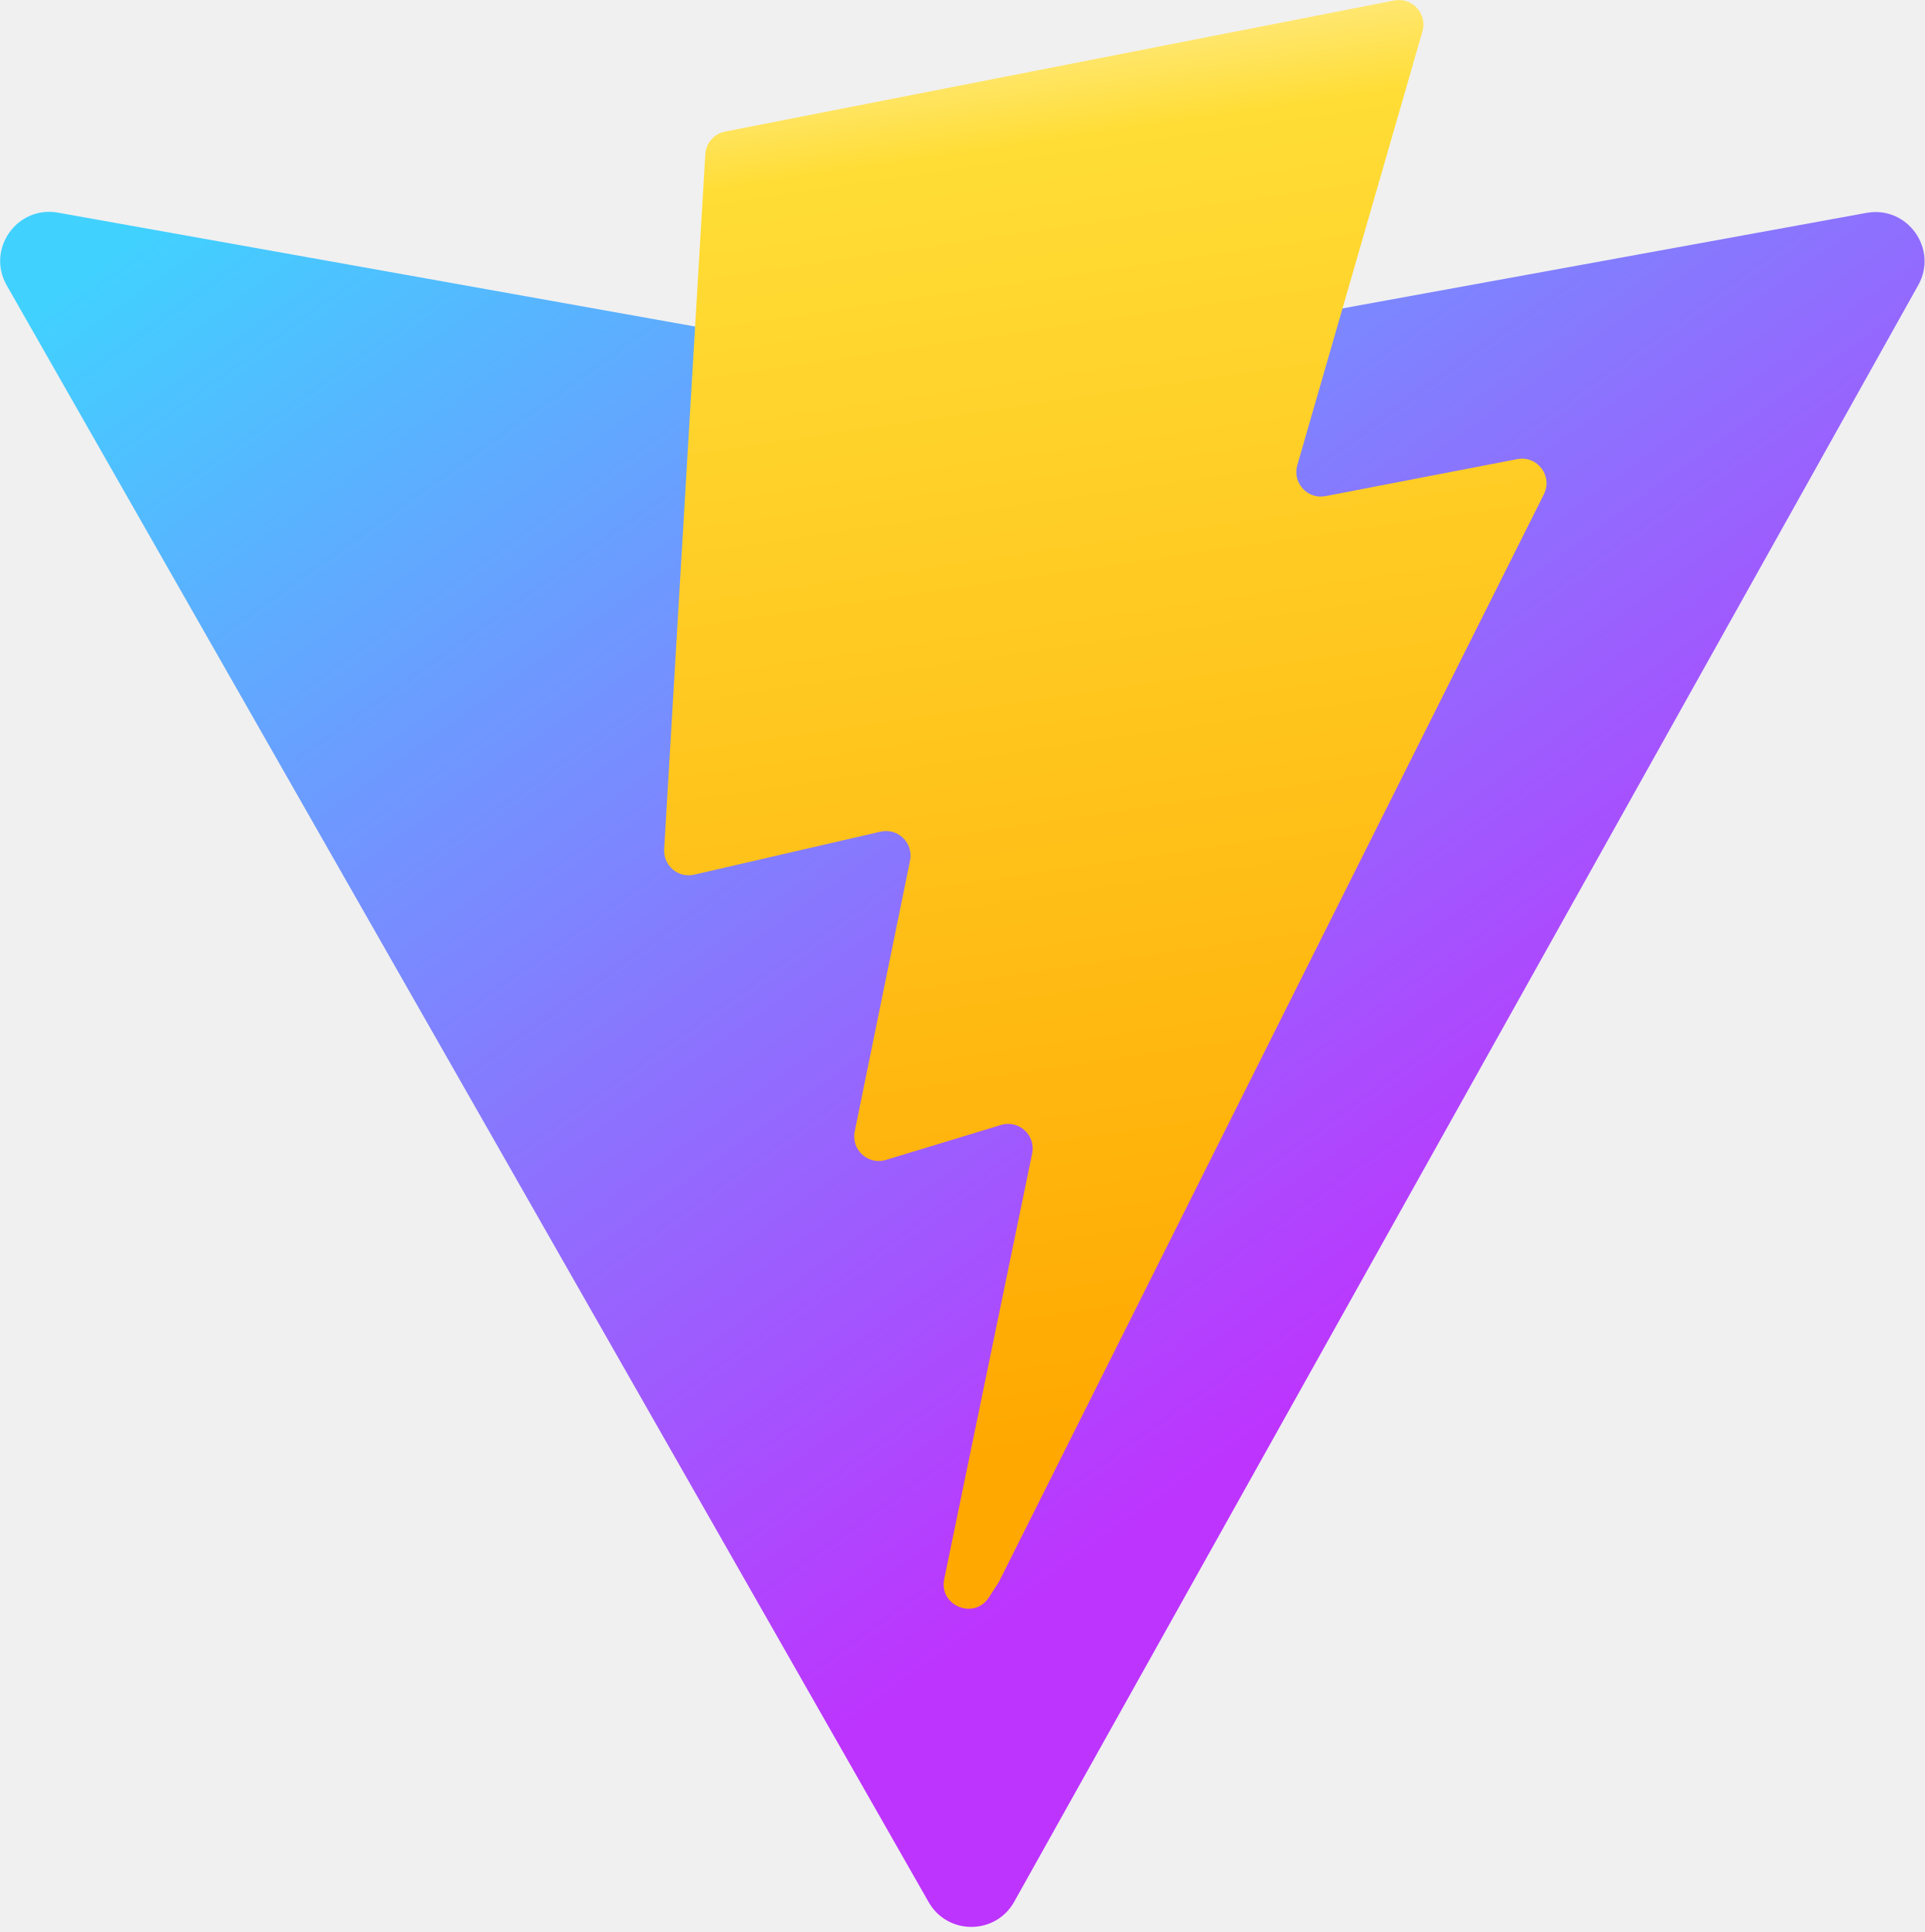
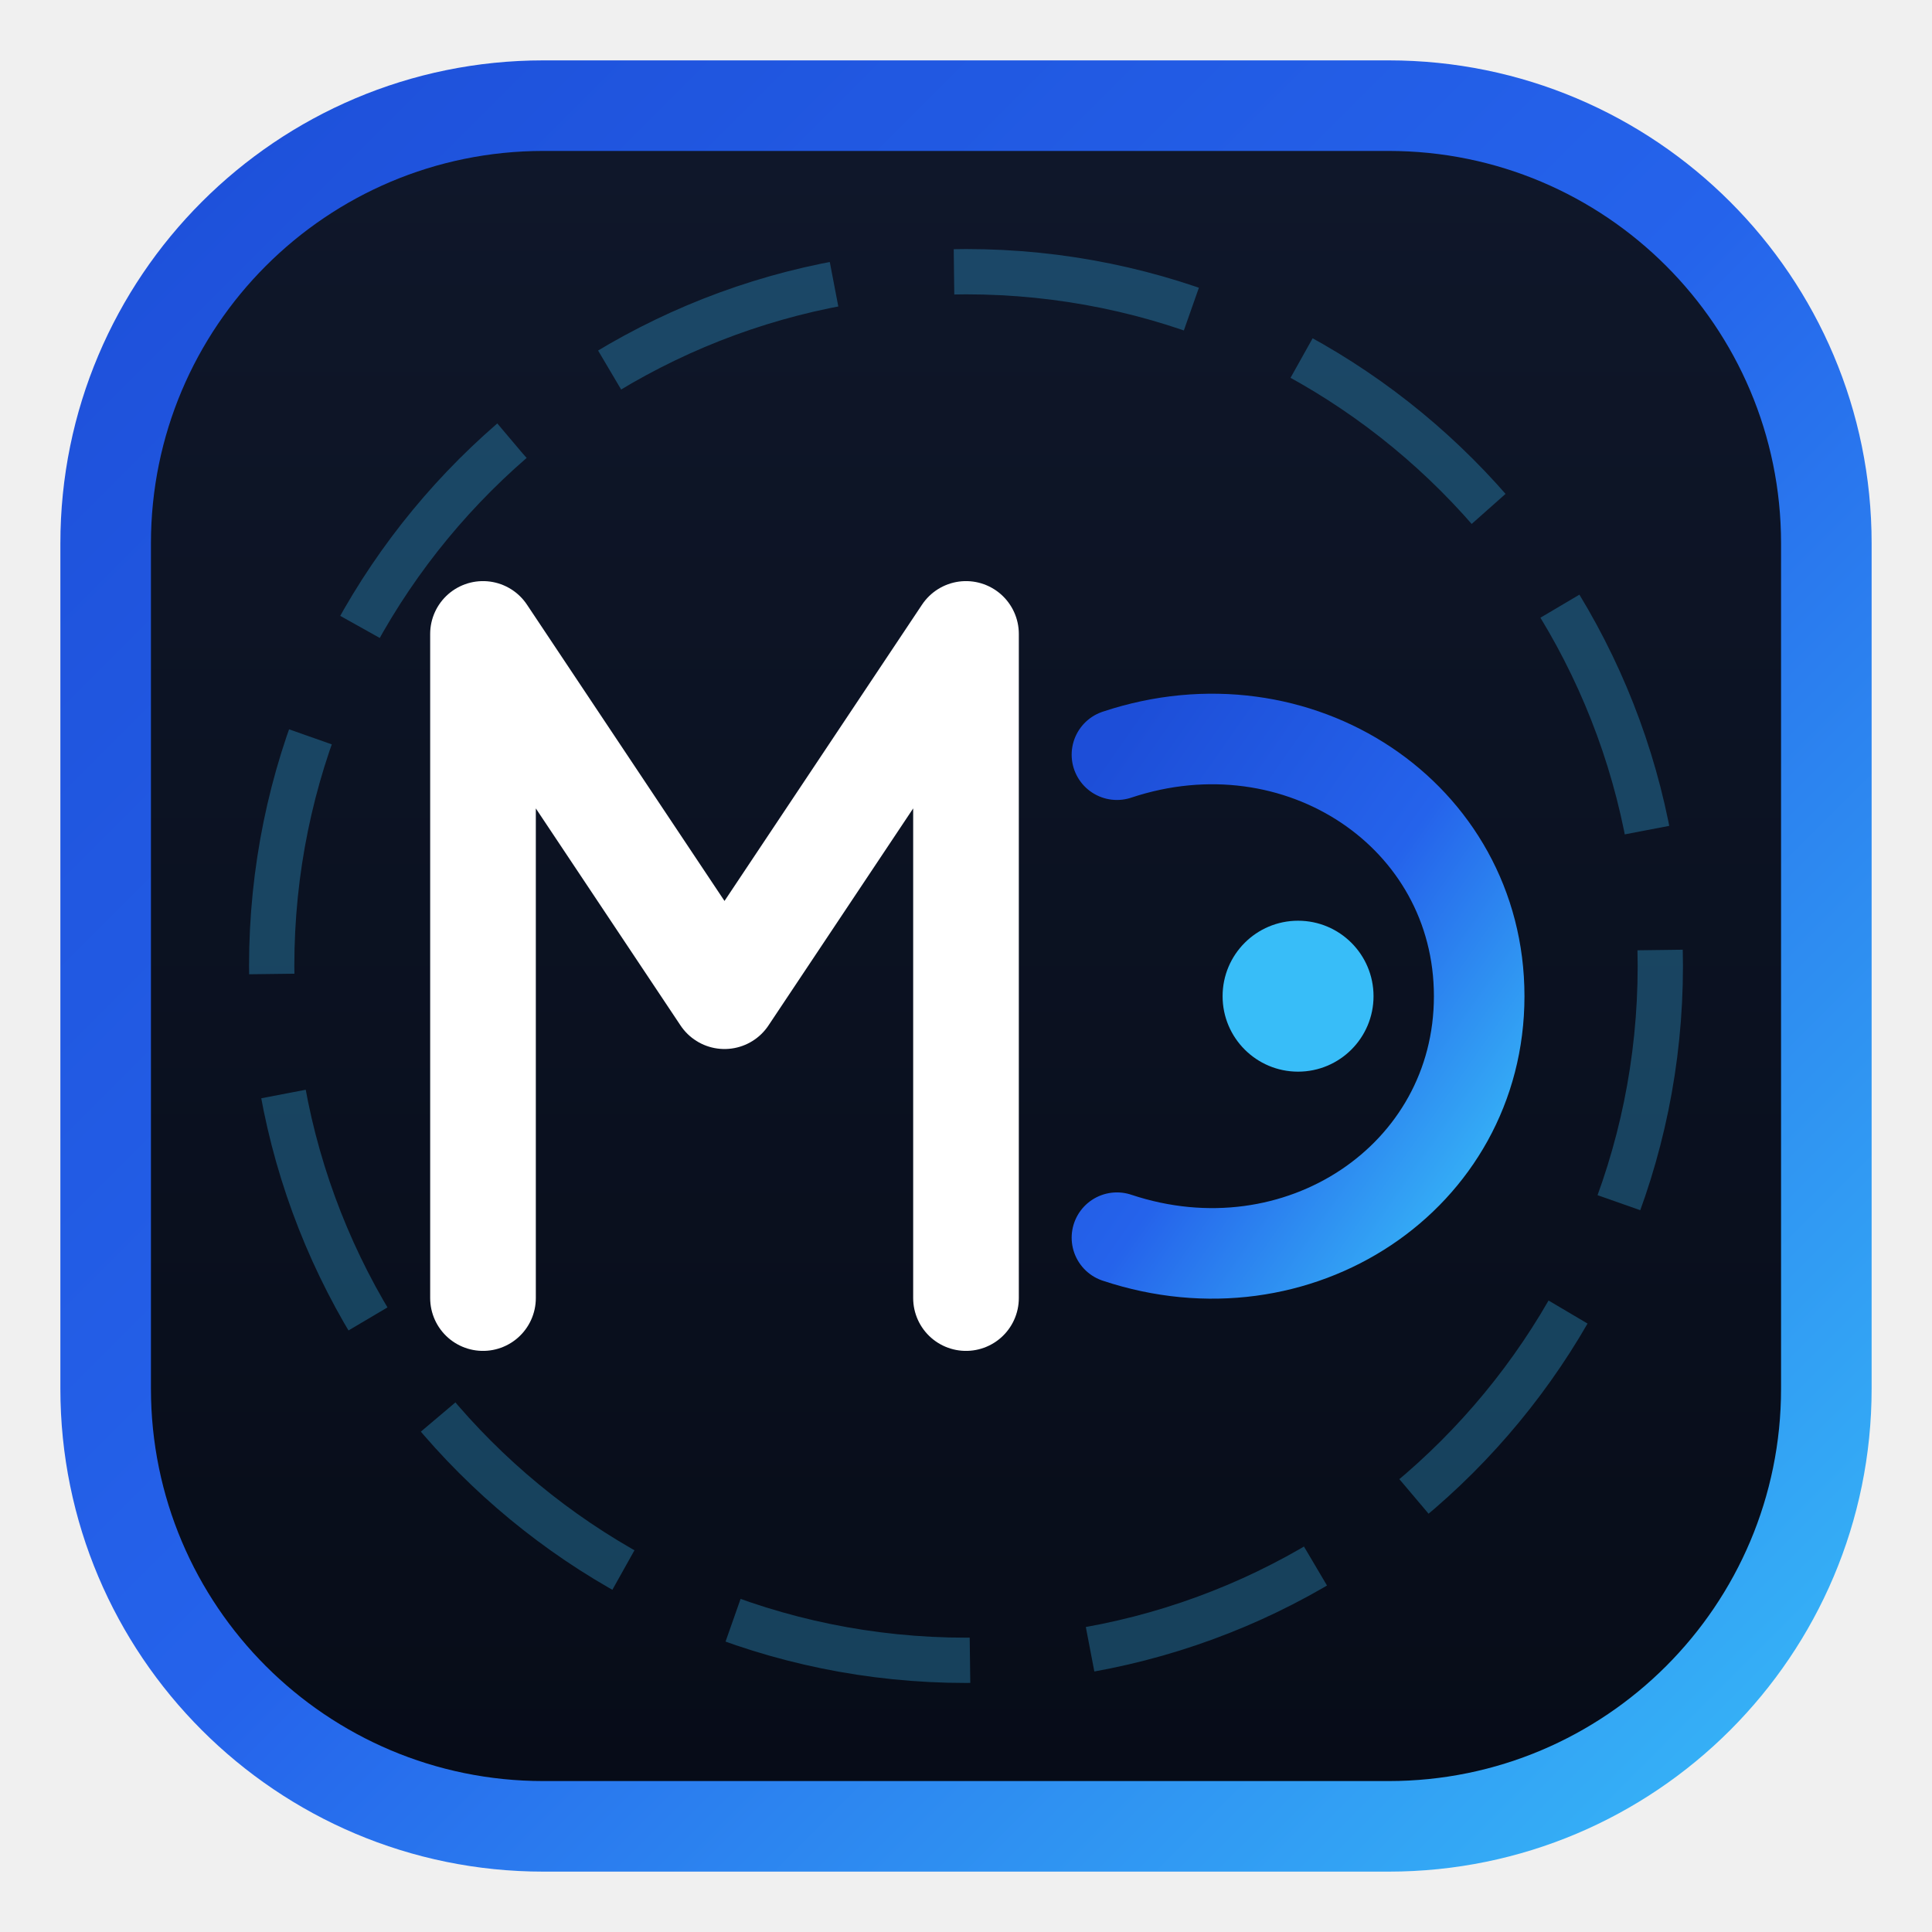
- <svg xmlns="http://www.w3.org/2000/svg" aria-hidden="true" role="img" class="iconify iconify--logos" width="31.88" height="32" preserveAspectRatio="xMidYMid meet" viewBox="0 0 256 257">
+ <svg xmlns="http://www.w3.org/2000/svg" viewBox="0 0 64 64">
  <defs>
-     <linearGradient id="IconifyId1813088fe1fbc01fb466" x1="-.828%" x2="57.636%" y1="7.652%" y2="78.411%">
-       <stop offset="0%" stop-color="#41D1FF" />
-       <stop offset="100%" stop-color="#BD34FE" />
+     <linearGradient id="dasGrad" x1="0%" y1="0%" x2="100%" y2="100%">
+       <stop offset="0%" stop-color="#1d4ed8" />
+       <stop offset="50%" stop-color="#2563eb" />
+       <stop offset="100%" stop-color="#38bdf8" />
    </linearGradient>
-     <linearGradient id="IconifyId1813088fe1fbc01fb467" x1="43.376%" x2="50.316%" y1="2.242%" y2="89.03%">
-       <stop offset="0%" stop-color="#FFEA83" />
-       <stop offset="8.333%" stop-color="#FFDD35" />
-       <stop offset="100%" stop-color="#FFA800" />
+     <linearGradient id="innerGlow" x1="0%" y1="0%" x2="0%" y2="100%">
+       <stop offset="0%" stop-color="#0f172a" />
+       <stop offset="100%" stop-color="#070c18" />
    </linearGradient>
  </defs>
-   <path fill="url(#IconifyId1813088fe1fbc01fb466)" d="M255.153 37.938L134.897 252.976c-2.483 4.44-8.862 4.466-11.382.048L.875 37.958c-2.746-4.814 1.371-10.646 6.827-9.67l120.385 21.517a6.537 6.537 0 0 0 2.322-.004l117.867-21.483c5.438-.991 9.574 4.796 6.877 9.62Z" />
-   <path fill="url(#IconifyId1813088fe1fbc01fb467)" d="M185.432.063L96.44 17.501a3.268 3.268 0 0 0-2.634 3.014l-5.474 92.456a3.268 3.268 0 0 0 3.997 3.378l24.777-5.718c2.318-.535 4.413 1.507 3.936 3.838l-7.361 36.047c-.495 2.426 1.782 4.5 4.151 3.78l15.304-4.649c2.372-.72 4.652 1.36 4.15 3.788l-11.698 56.621c-.732 3.542 3.979 5.473 5.943 2.437l1.313-2.028l72.516-144.72c1.215-2.423-.88-5.186-3.54-4.672l-25.505 4.922c-2.396.462-4.435-1.77-3.759-4.114l16.646-57.705c.677-2.35-1.37-4.583-3.769-4.113Z" />
+   <rect x="2" y="2" width="60" height="60" rx="16" fill="url(#dasGrad)" />
+   <rect x="5" y="5" width="54" height="54" rx="13" fill="url(#innerGlow)" />
+   <circle cx="32" cy="32" r="23" stroke="#38bdf8" stroke-width="1.5" stroke-dasharray="8 4" opacity="0.3" fill="none" />
+   <path d="M16 43 V21 L24 33 L32 21 V43" stroke="#ffffff" stroke-width="3.5" stroke-linecap="round" stroke-linejoin="round" fill="none" />
+   <path d="M37 25 C43 23, 49 27, 49 33 C49 39, 43 43, 37 41" stroke="url(#dasGrad)" stroke-width="3" stroke-linecap="round" fill="none" />
+   <circle cx="43" cy="33" r="2.5" fill="#38bdf8" />
</svg>
